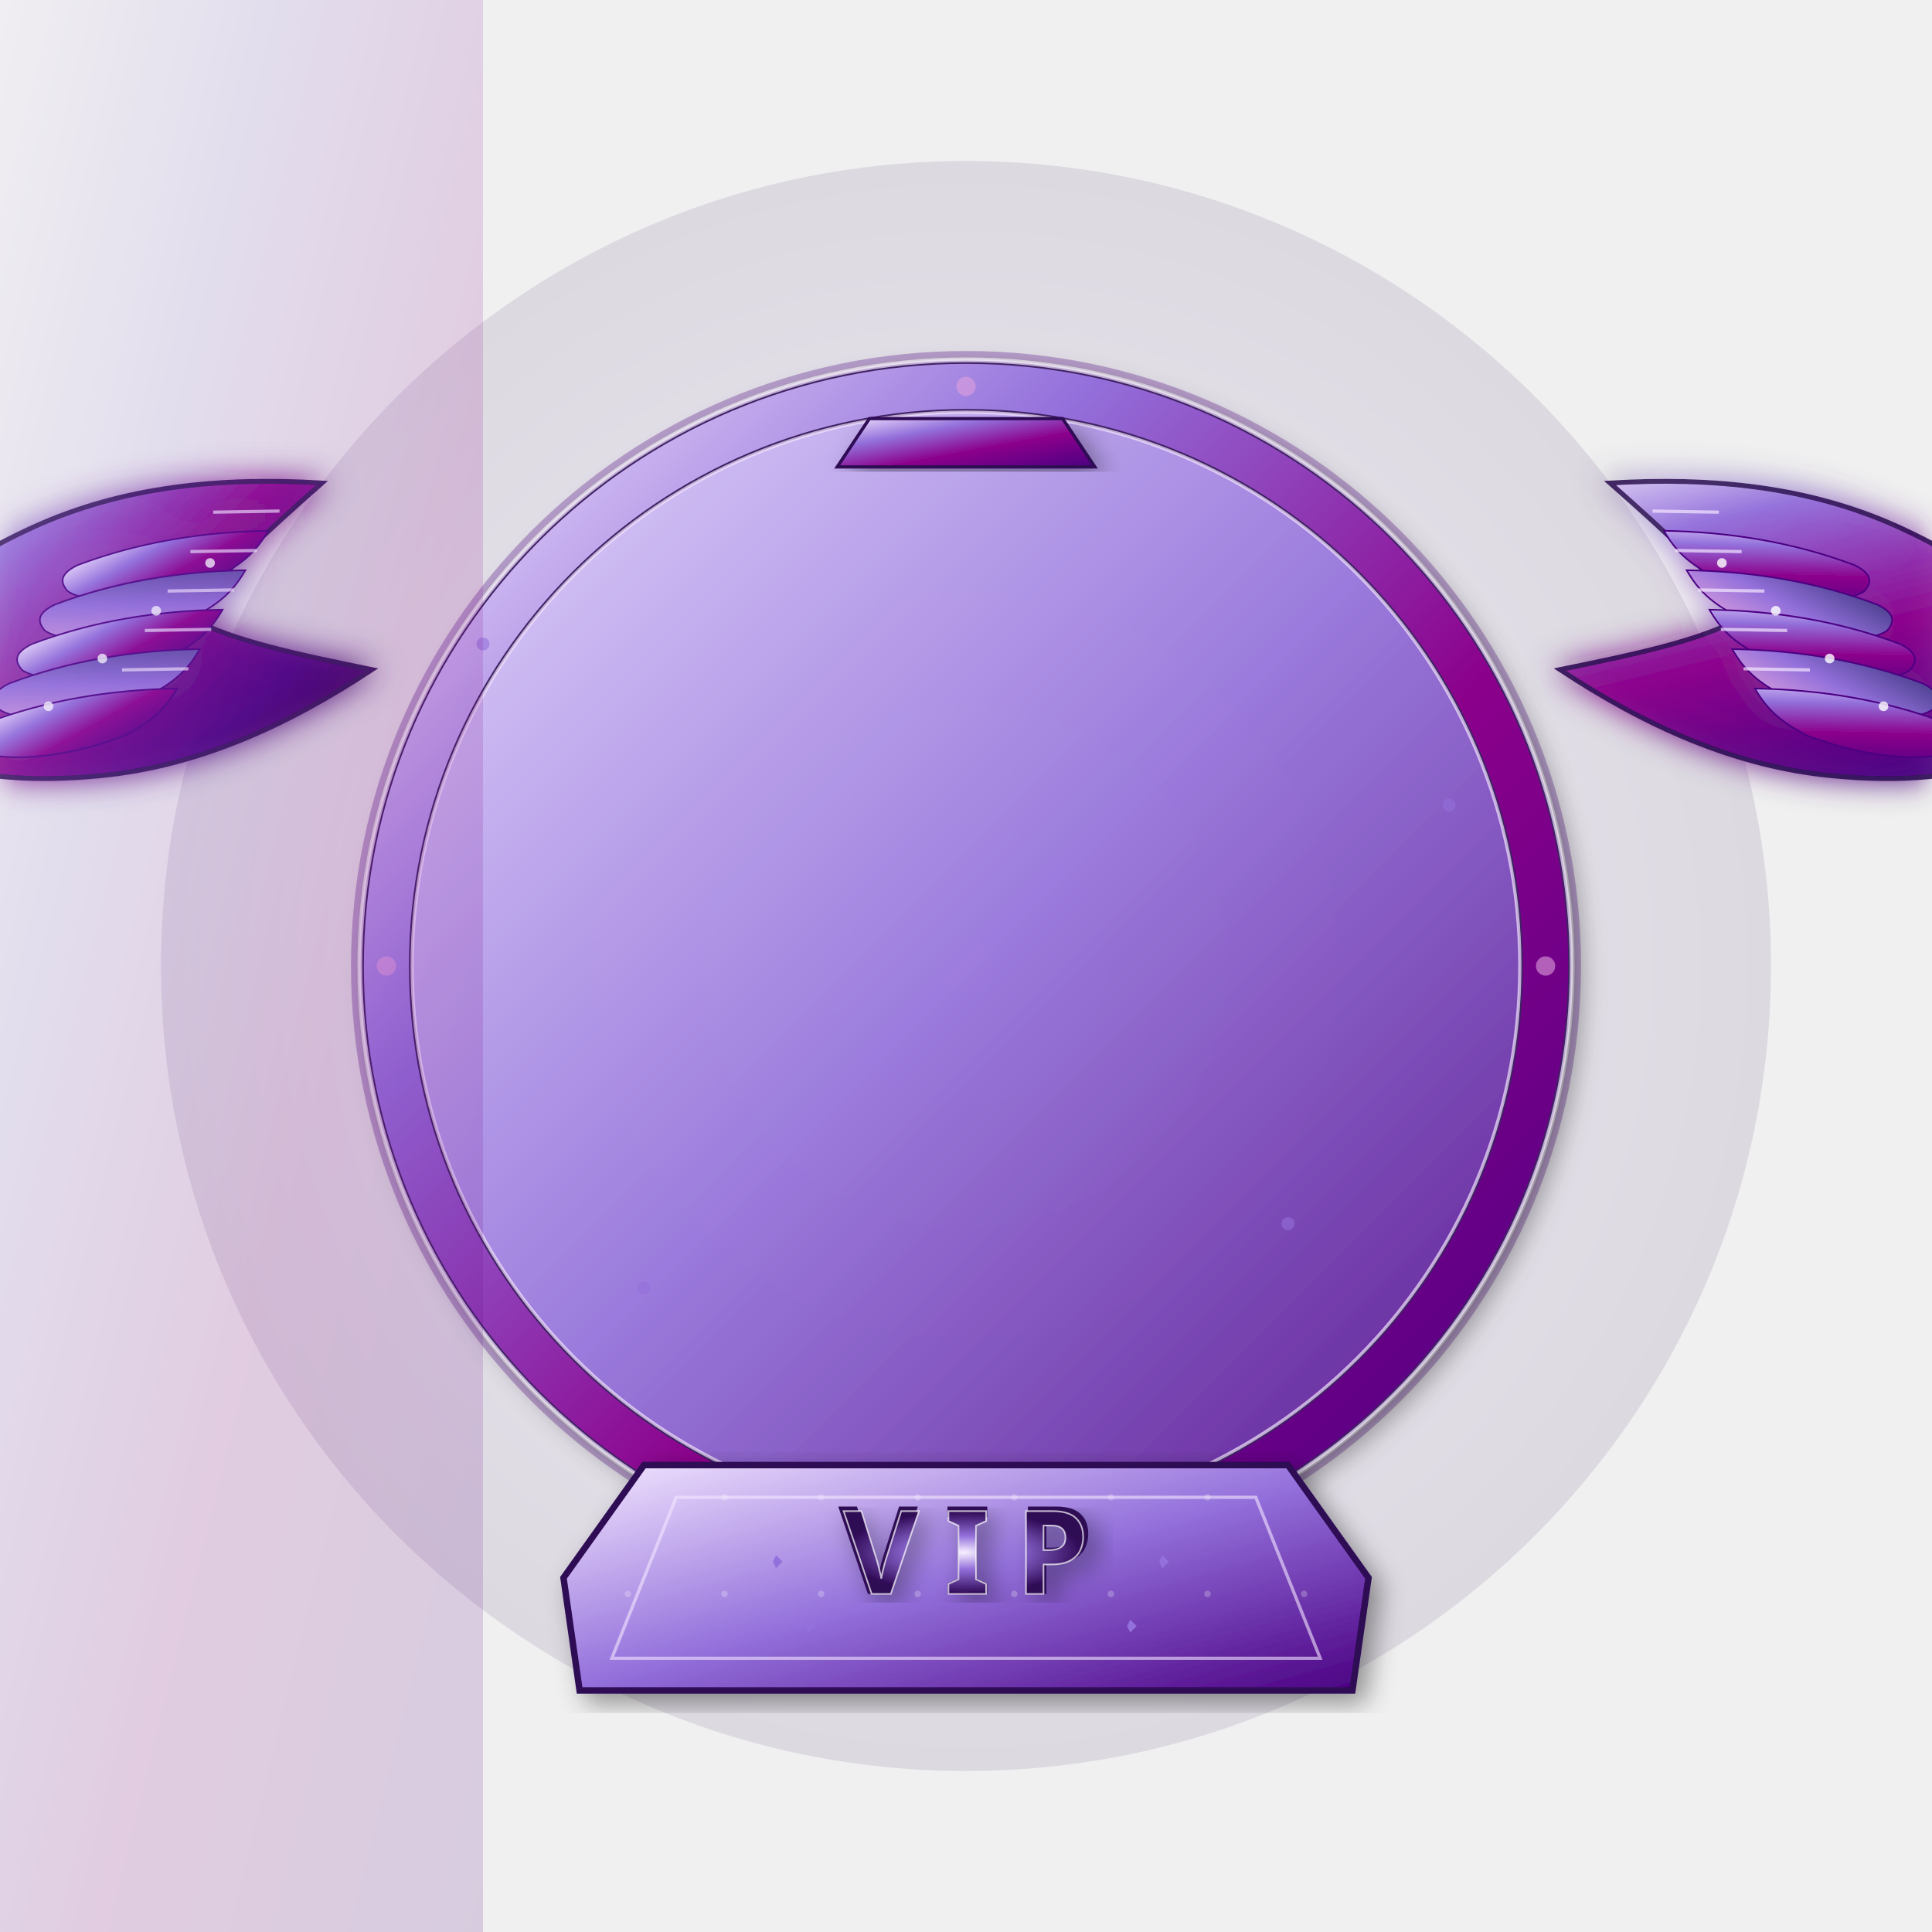
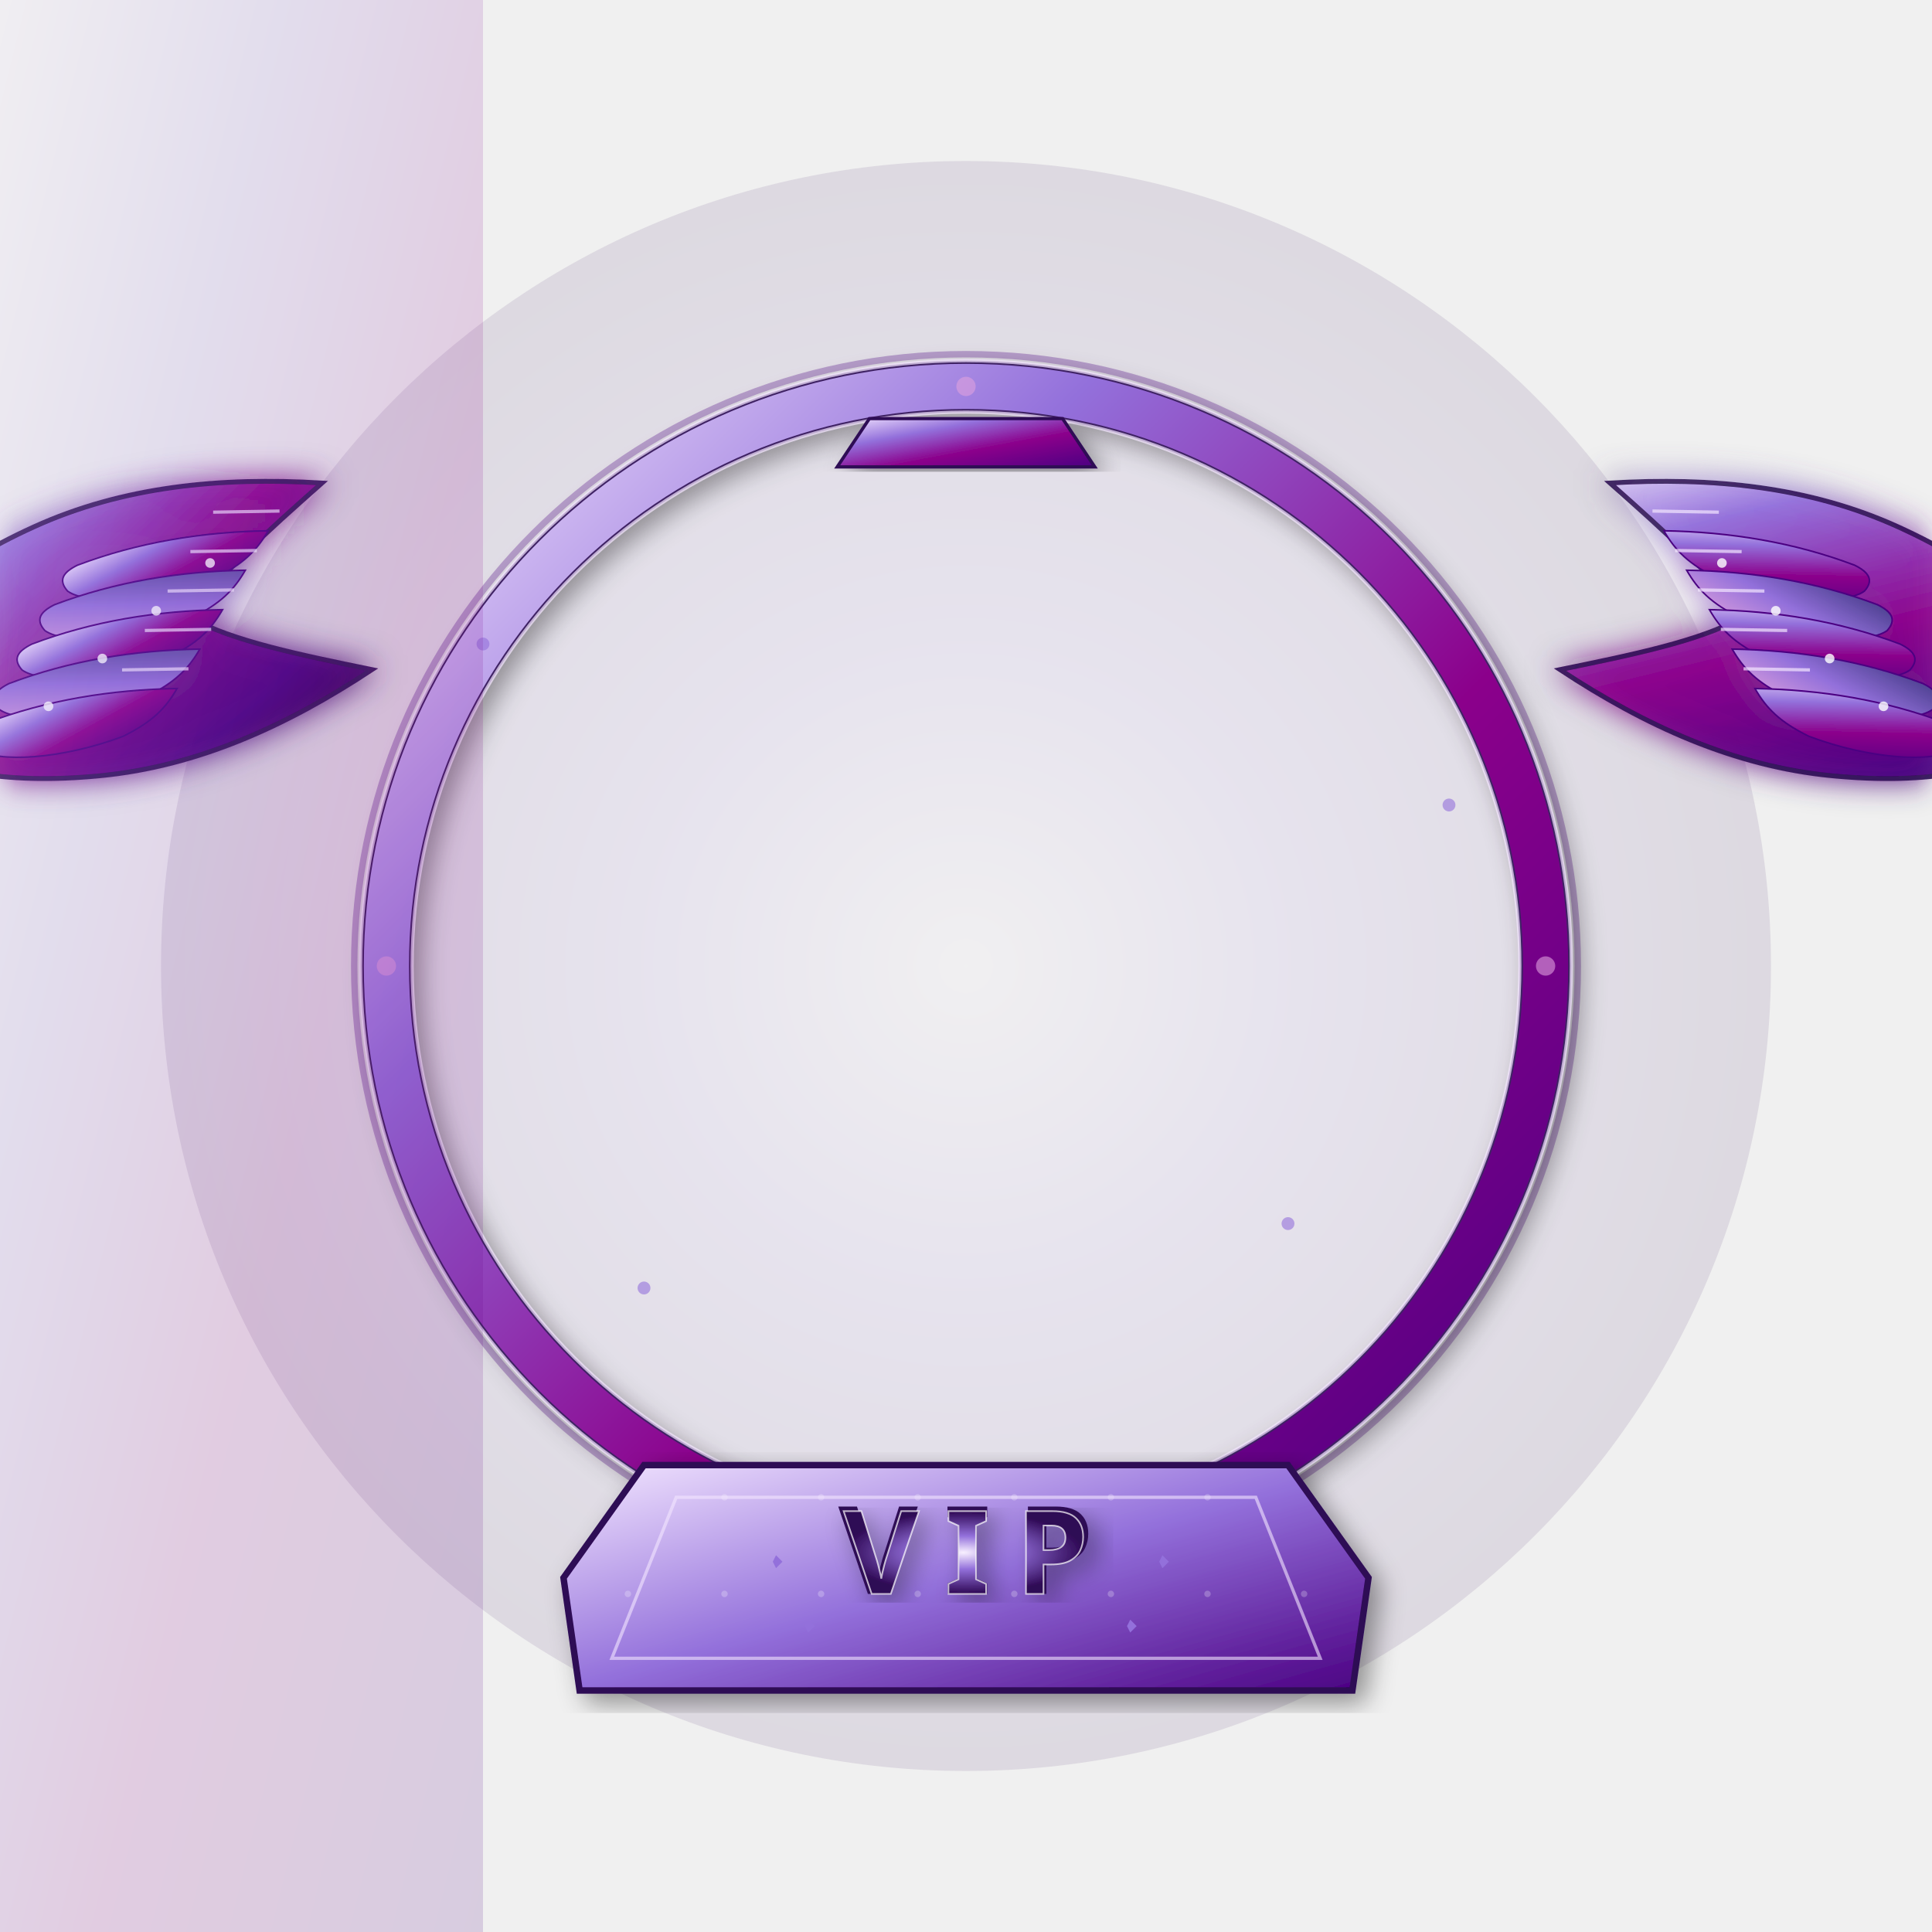
<svg xmlns="http://www.w3.org/2000/svg" width="600" height="600" viewBox="0 0 600 600" fill="none">
  <defs>
    <linearGradient id="violetWingGrad1" x1="0" y1="0" x2="1" y2="1">
      <stop offset="0%" stop-color="#f3e6ff" />
      <stop offset="30%" stop-color="#9370db" />
      <stop offset="60%" stop-color="#8b008b" />
      <stop offset="100%" stop-color="#4b0082" />
    </linearGradient>
    <linearGradient id="violetWingGrad2" x1="0" y1="1" x2="1" y2="0">
      <stop offset="0%" stop-color="#dda0dd" />
      <stop offset="50%" stop-color="#9370db" />
      <stop offset="100%" stop-color="#483d8b" />
    </linearGradient>
    <radialGradient id="violetRadialWing" cx="50%" cy="50%" r="50%">
      <stop offset="0%" stop-color="#f8f0ff" />
      <stop offset="40%" stop-color="#9370db" />
      <stop offset="100%" stop-color="#2e0854" />
    </radialGradient>
    <linearGradient id="ringVioletGrad" x1="0" y1="0" x2="1" y2="1">
      <stop offset="0%" stop-color="#e6d9ff" />
      <stop offset="50%" stop-color="#9370db" />
      <stop offset="100%" stop-color="#4b0082" />
    </linearGradient>
    <linearGradient id="gemGrad" x1="0" y1="0" x2="0" y2="1">
      <stop offset="0%" stop-color="#e6ffe6" />
      <stop offset="50%" stop-color="#50c878" />
      <stop offset="100%" stop-color="#228b22" />
    </linearGradient>
    <linearGradient id="bannerVioletGrad" x1="0" y1="0" x2="1" y2="1">
      <stop offset="0%" stop-color="#f3e6ff" />
      <stop offset="50%" stop-color="#9370db" />
      <stop offset="100%" stop-color="#4b0082" />
    </linearGradient>
    <filter id="violetGlow">
      <feGaussianBlur stdDeviation="5" result="coloredBlur" />
      <feMerge>
        <feMergeNode in="coloredBlur" />
        <feMergeNode in="SourceGraphic" />
      </feMerge>
    </filter>
    <filter id="dropShadow">
      <feDropShadow dx="3" dy="3" stdDeviation="4" flood-opacity="0.4" />
    </filter>
    <filter id="innerGlow">
      <feFlood flood-color="#9370db" flood-opacity="0.5" />
      <feComposite in2="SourceAlpha" operator="out" />
      <feGaussianBlur stdDeviation="3" />
      <feComposite operator="atop" in2="SourceGraphic" />
    </filter>
    <pattern id="sparkle" x="0" y="0" width="30" height="30" patternUnits="userSpaceOnUse">
      <circle cx="15" cy="15" r="1" fill="#ffffff" opacity="0.8">
        <animate attributeName="r" values="1;3;1" dur="2s" repeatCount="indefinite" />
      </circle>
    </pattern>
    <linearGradient id="featherGrad" x1="0" y1="0" x2="1" y2="1">
      <stop offset="0%" stop-color="#f8f0ff" />
      <stop offset="20%" stop-color="#9370db" />
      <stop offset="50%" stop-color="#8b008b" />
      <stop offset="80%" stop-color="#4b0082" />
      <stop offset="100%" stop-color="#2e0854" />
    </linearGradient>
  </defs>
  <ellipse cx="300" cy="300" rx="250" ry="250" fill="url(#violetRadialWing)" opacity="0.1" />
  <circle cx="300" cy="300" r="190" fill="none" stroke="#4b0082" stroke-width="2" opacity="0.3" />
-   <circle cx="300" cy="300" r="180" fill="url(#ringVioletGrad)" stroke="#2e0854" stroke-width="16" filter="url(#dropShadow)" opacity="0.9" />
+   <circle cx="300" cy="300" r="180" fill="none" stroke="#2e0854" stroke-width="16" filter="url(#dropShadow)" opacity="0.9" />
  <circle cx="300" cy="300" r="180" fill="none" stroke="url(#violetWingGrad1)" stroke-width="14" />
  <circle cx="300" cy="300" r="172" fill="none" stroke="#f3e6ff" stroke-width="1" opacity="0.7" />
  <circle cx="300" cy="300" r="188" fill="none" stroke="#f3e6ff" stroke-width="1" opacity="0.7" />
  <g opacity="0.6">
    <circle cx="300" cy="120" r="3" fill="#dda0dd" />
    <circle cx="300" cy="480" r="3" fill="#dda0dd" />
    <circle cx="120" cy="300" r="3" fill="#dda0dd" />
    <circle cx="480" cy="300" r="3" fill="#dda0dd" />
  </g>
  <path d="M270 130 L330 130 L340 145 L260 145 Z" fill="url(#violetWingGrad1)" stroke="#2e0854" stroke-width="1" filter="url(#dropShadow)" />
  <g transform="translate(100,150)" filter="url(#violetGlow)">
    <g transform="rotate(-15)">
      <path d="M 0,0 C -30,-10 -60,-15 -90,-10 C -120,-5 -140,5 -150,20 C -155,28 -155,35 -150,42                       C -140,55 -120,65 -90,70 C -60,75 -30,70 0,60                       C -20,50 -40,40 -50,30 C -40,20 -20,10 0,0 Z" fill="url(#featherGrad)" stroke="#2e0854" stroke-width="1.5" opacity="0.9" />
      <path d="M -20,10 C -40,5 -60,3 -80,5 C -85,6 -87,8 -85,12 C -80,18 -60,22 -40,20 C -30,18 -25,15 -20,10 Z" fill="url(#violetWingGrad1)" stroke="#4b0082" stroke-width="0.5" />
      <path d="M -30,20 C -50,15 -70,13 -90,15 C -95,16 -97,18 -95,22 C -90,28 -70,32 -50,30 C -40,28 -35,25 -30,20 Z" fill="url(#violetWingGrad2)" stroke="#4b0082" stroke-width="0.5" />
      <path d="M -40,30 C -60,25 -80,23 -100,25 C -105,26 -107,28 -105,32 C -100,38 -80,42 -60,40 C -50,38 -45,35 -40,30 Z" fill="url(#violetWingGrad1)" stroke="#4b0082" stroke-width="0.5" />
      <path d="M -50,40 C -70,35 -90,33 -110,35 C -115,36 -117,38 -115,42 C -110,48 -90,52 -70,50 C -60,48 -55,45 -50,40 Z" fill="url(#violetWingGrad2)" stroke="#4b0082" stroke-width="0.5" />
      <path d="M -60,50 C -80,45 -100,43 -120,45 C -125,46 -127,48 -125,52 C -120,58 -100,62 -80,60 C -70,58 -65,55 -60,50 Z" fill="url(#violetWingGrad1)" stroke="#4b0082" stroke-width="0.5" />
      <g opacity="0.7">
        <path d="M -15,5 L -35,0" stroke="#f3e6ff" stroke-width="1" />
        <path d="M -25,15 L -45,10" stroke="#f3e6ff" stroke-width="1" />
        <path d="M -35,25 L -55,20" stroke="#f3e6ff" stroke-width="1" />
        <path d="M -45,35 L -65,30" stroke="#f3e6ff" stroke-width="1" />
        <path d="M -55,45 L -75,40" stroke="#f3e6ff" stroke-width="1" />
      </g>
      <circle cx="-40" cy="15" r="1.5" fill="#ffffff" opacity="0.8" />
      <circle cx="-60" cy="25" r="1.5" fill="#ffffff" opacity="0.8" />
      <circle cx="-80" cy="35" r="1.5" fill="#ffffff" opacity="0.8" />
      <circle cx="-100" cy="45" r="1.5" fill="#ffffff" opacity="0.8" />
      <animateTransform attributeName="transform" attributeType="XML" type="rotate" values="-15;-5;-15" dur="4s" repeatCount="indefinite" />
    </g>
  </g>
  <g transform="translate(500,150)" filter="url(#violetGlow)">
    <g transform="rotate(15)">
      <path d="M 0,0 C 30,-10 60,-15 90,-10 C 120,-5 140,5 150,20 C 155,28 155,35 150,42                       C 140,55 120,65 90,70 C 60,75 30,70 0,60                       C 20,50 40,40 50,30 C 40,20 20,10 0,0 Z" fill="url(#featherGrad)" stroke="#2e0854" stroke-width="1.5" opacity="0.9" />
      <path d="M 20,10 C 40,5 60,3 80,5 C 85,6 87,8 85,12 C 80,18 60,22 40,20 C 30,18 25,15 20,10 Z" fill="url(#violetWingGrad1)" stroke="#4b0082" stroke-width="0.5" />
      <path d="M 30,20 C 50,15 70,13 90,15 C 95,16 97,18 95,22 C 90,28 70,32 50,30 C 40,28 35,25 30,20 Z" fill="url(#violetWingGrad2)" stroke="#4b0082" stroke-width="0.5" />
      <path d="M 40,30 C 60,25 80,23 100,25 C 105,26 107,28 105,32 C 100,38 80,42 60,40 C 50,38 45,35 40,30 Z" fill="url(#violetWingGrad1)" stroke="#4b0082" stroke-width="0.5" />
      <path d="M 50,40 C 70,35 90,33 110,35 C 115,36 117,38 115,42 C 110,48 90,52 70,50 C 60,48 55,45 50,40 Z" fill="url(#violetWingGrad2)" stroke="#4b0082" stroke-width="0.5" />
      <path d="M 60,50 C 80,45 100,43 120,45 C 125,46 127,48 125,52 C 120,58 100,62 80,60 C 70,58 65,55 60,50 Z" fill="url(#violetWingGrad1)" stroke="#4b0082" stroke-width="0.5" />
      <g opacity="0.7">
        <path d="M 15,5 L 35,0" stroke="#f3e6ff" stroke-width="1" />
        <path d="M 25,15 L 45,10" stroke="#f3e6ff" stroke-width="1" />
        <path d="M 35,25 L 55,20" stroke="#f3e6ff" stroke-width="1" />
        <path d="M 45,35 L 65,30" stroke="#f3e6ff" stroke-width="1" />
        <path d="M 55,45 L 75,40" stroke="#f3e6ff" stroke-width="1" />
      </g>
      <circle cx="40" cy="15" r="1.5" fill="#ffffff" opacity="0.8" />
      <circle cx="60" cy="25" r="1.5" fill="#ffffff" opacity="0.8" />
      <circle cx="80" cy="35" r="1.5" fill="#ffffff" opacity="0.8" />
      <circle cx="100" cy="45" r="1.5" fill="#ffffff" opacity="0.8" />
      <animateTransform attributeName="transform" attributeType="XML" type="rotate" values="15;5;15" dur="4s" repeatCount="indefinite" />
    </g>
  </g>
  <g filter="url(#dropShadow)">
    <path d="M200,455 L400,455 L425,490 L420,525 L180,525 L175,490 Z" fill="url(#bannerVioletGrad)" stroke="#2e0854" stroke-width="2" />
    <path d="M205,460 L395,460 L415,520 L185,520 Z" fill="url(#sparkle)" opacity="0.3" />
    <path d="M210,465 L390,465 L410,515 L190,515 Z" fill="none" stroke="#f3e6ff" stroke-width="1" opacity="0.6" />
    <text x="300" y="495" text-anchor="middle" fill="#2e0854" font-size="38" font-family="Arial Black" font-weight="bold" letter-spacing="8" filter="url(#dropShadow)">VIP</text>
    <text x="300" y="495" text-anchor="middle" fill="url(#violetRadialWing)" font-size="36" font-family="Arial Black" font-weight="bold" letter-spacing="8">VIP</text>
    <text x="300" y="495" text-anchor="middle" fill="none" stroke="#ffffff" stroke-width="0.5" font-size="36" font-family="Arial Black" font-weight="bold" letter-spacing="8" opacity="0.7">VIP</text>
    <g fill="#9370db">
      <path d="M 240,485 L241,487 L243,485 L241,483 Z" />
      <path d="M 360,485 L361,487 L363,485 L361,483 Z" />
      <path d="M 250,505 L251,507 L253,505 L251,503 Z" />
      <path d="M 350,505 L351,507 L353,505 L351,503 Z" />
    </g>
  </g>
  <g opacity="0.6">
    <circle cx="150" cy="200" r="2" fill="#9370db">
      <animate attributeName="cy" values="200;150;200" dur="3s" repeatCount="indefinite" />
      <animate attributeName="opacity" values="0;1;0" dur="3s" repeatCount="indefinite" />
    </circle>
    <circle cx="450" cy="250" r="2" fill="#9370db">
      <animate attributeName="cy" values="250;200;250" dur="3.5s" repeatCount="indefinite" />
      <animate attributeName="opacity" values="0;1;0" dur="3.5s" repeatCount="indefinite" />
    </circle>
    <circle cx="200" cy="400" r="2" fill="#9370db">
      <animate attributeName="cy" values="400;350;400" dur="4s" repeatCount="indefinite" />
      <animate attributeName="opacity" values="0;1;0" dur="4s" repeatCount="indefinite" />
    </circle>
    <circle cx="400" cy="380" r="2" fill="#9370db">
      <animate attributeName="cy" values="380;330;380" dur="3.2s" repeatCount="indefinite" />
      <animate attributeName="opacity" values="0;1;0" dur="3.2s" repeatCount="indefinite" />
    </circle>
  </g>
  <rect x="0" y="0" width="150" height="600" fill="url(#violetWingGrad1)" opacity="0.15">
    <animateTransform attributeName="transform" type="translate" from="-150 0" to="750 0" dur="4s" repeatCount="indefinite" />
  </rect>
</svg>
